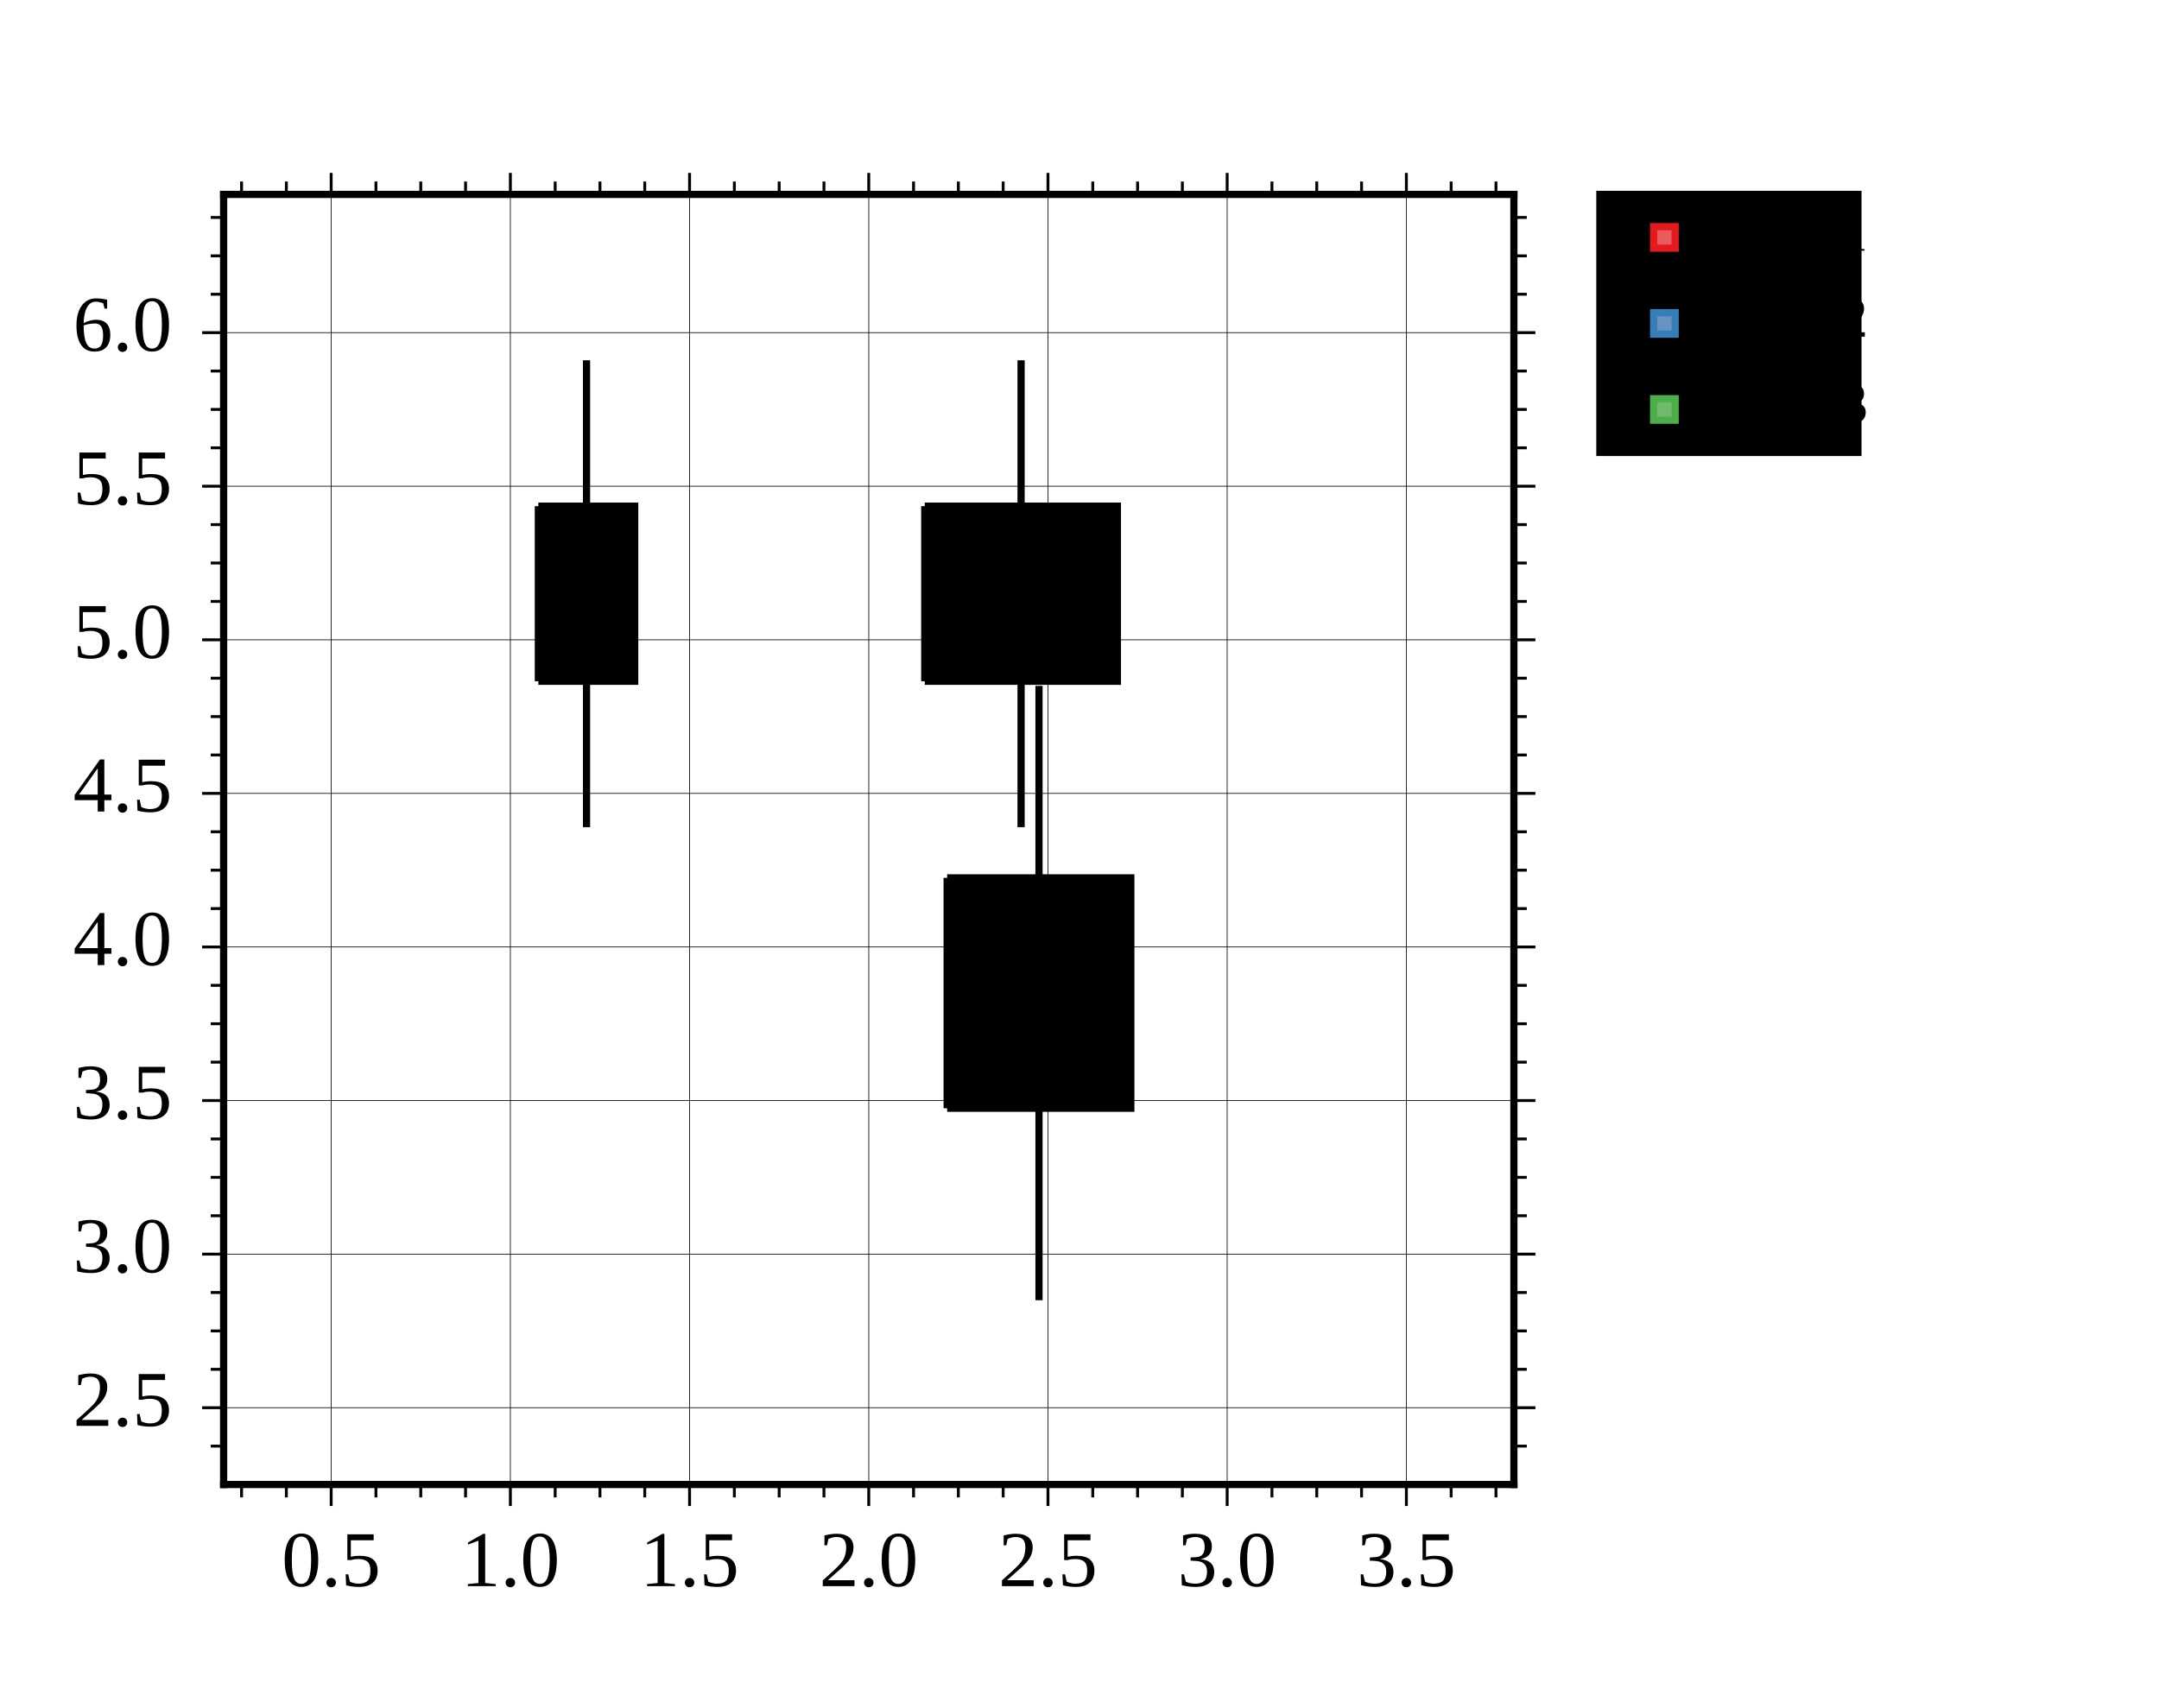
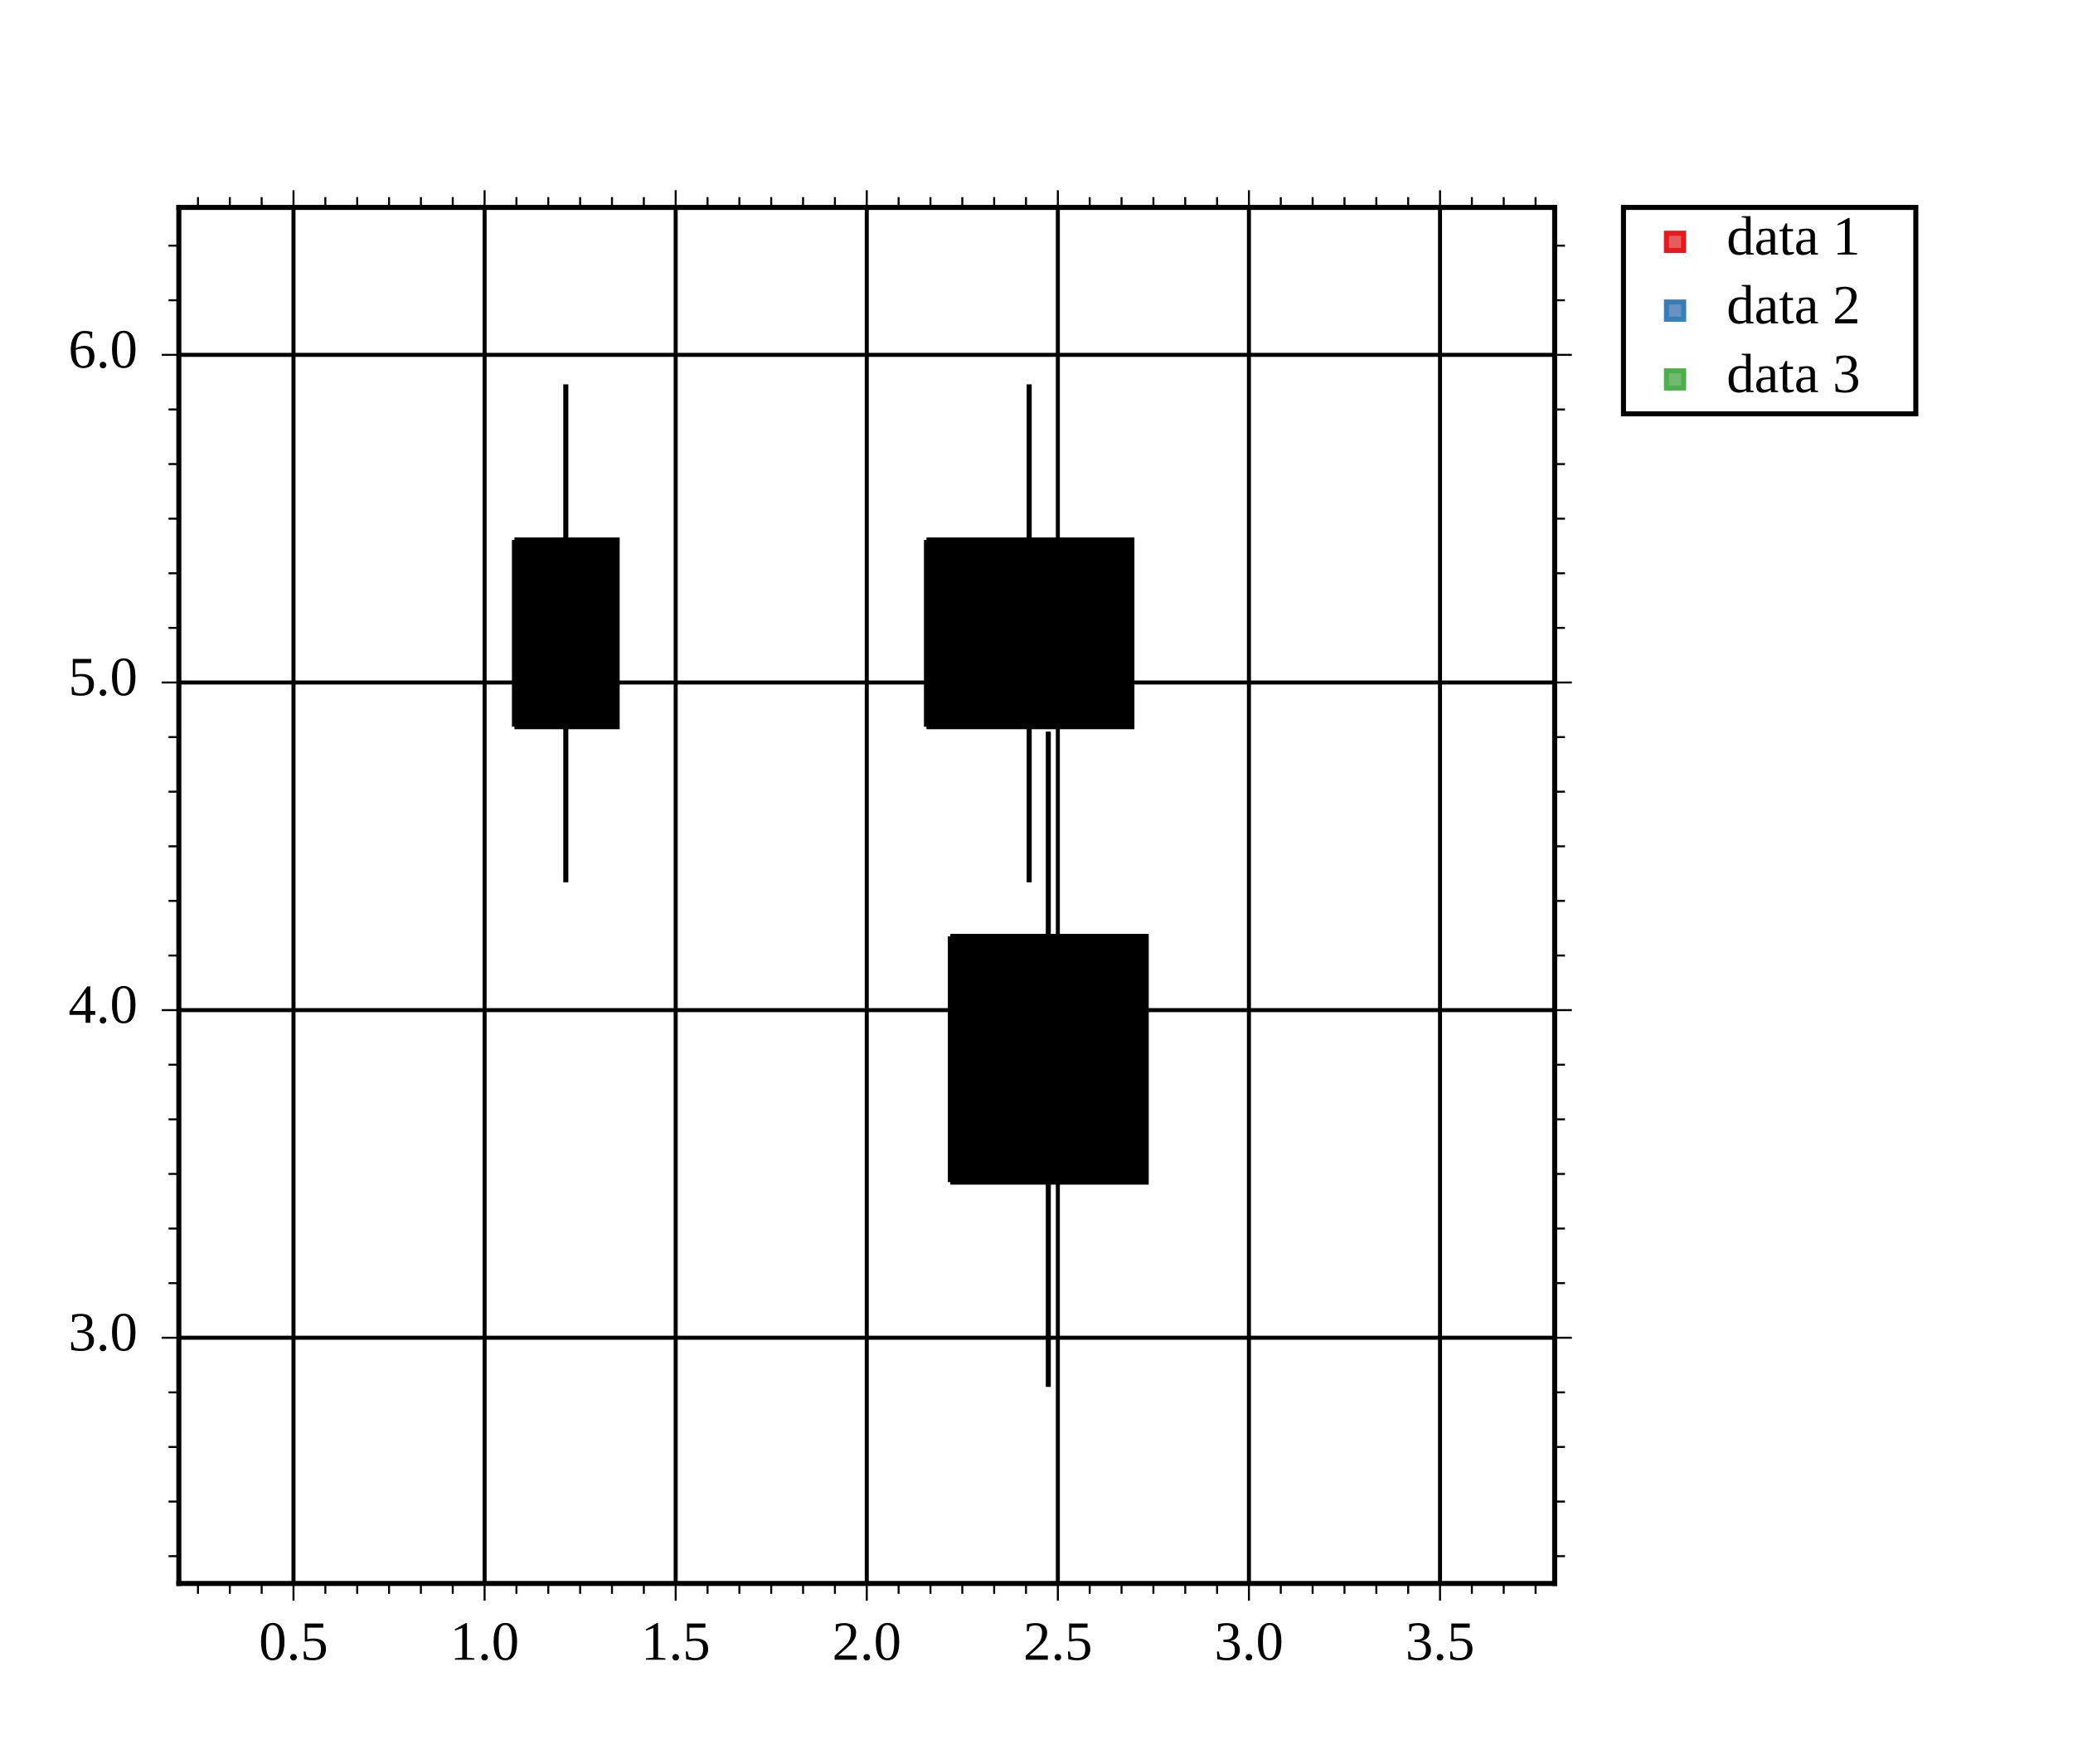
- <svg xmlns="http://www.w3.org/2000/svg" height="237.251" stroke-opacity="1" viewBox="0 0 300 237" font-size="1" width="300" stroke="rgb(0,0,0)" version="1.1">
+ <svg xmlns="http://www.w3.org/2000/svg" height="350" stroke-opacity="1" viewBox="0 0 412 350" font-size="1" width="411.523" stroke="rgb(0,0,0)" version="1.1">
  <defs />
  <g stroke-opacity="1.0" fill-opacity="1.0" stroke="rgb(77,175,74)" stroke-width="0.0" fill="rgb(114,185,112)">
-     <path d="M 131.611,121.87 h 25.523 v 32.015 h -25.523 Z" />
-   </g>
-   <g>
-     <path d="M 144.373,121.87 v -26.679 " />
-   </g>
-   <g>
-     <path d="M 144.373,153.885 v 26.679 " />
-   </g>
-   <g>
-     <path d="M 131.611,137.877 h 25.523 " />
-   </g>
-   <g>
-     <path d="M 131.611,121.87 v 32.015 " />
-   </g>
-   <g>
-     <path d="M 131.611,121.87 h 25.523 v 32.015 h -25.523 " />
+     <defs>
+       <clipPath id="myClip1">
+         <path d="M 308.984,314.453 l -0,-273.438 h -273.438 l -0,273.438 Z" />
+       </clipPath>
+     </defs>
+     <g clip-path="url(#myClip1)">
+       <path d="M 188.881,185.872 h 38.927 v 48.828 h -38.927 Z" />
+     </g>
+   </g>
+   <g>
+     <defs>
+       <clipPath id="myClip2">
+         <path d="M 308.984,314.453 l -0,-273.438 h -273.438 l -0,273.438 Z" />
+       </clipPath>
+     </defs>
+     <g clip-path="url(#myClip2)">
+       <path d="M 208.344,185.872 v -40.69 " />
+     </g>
+   </g>
+   <g>
+     <defs>
+       <clipPath id="myClip3">
+         <path d="M 308.984,314.453 l -0,-273.438 h -273.438 l -0,273.438 Z" />
+       </clipPath>
+     </defs>
+     <g clip-path="url(#myClip3)">
+       <path d="M 208.344,234.701 v 40.69 " />
+     </g>
+   </g>
+   <g>
+     <defs>
+       <clipPath id="myClip4">
+         <path d="M 308.984,314.453 l -0,-273.438 h -273.438 l -0,273.438 Z" />
+       </clipPath>
+     </defs>
+     <g clip-path="url(#myClip4)">
+       <path d="M 188.881,210.286 h 38.927 " />
+     </g>
+   </g>
+   <g>
+     <defs>
+       <clipPath id="myClip5">
+         <path d="M 308.984,314.453 l -0,-273.438 h -273.438 l -0,273.438 Z" />
+       </clipPath>
+     </defs>
+     <g clip-path="url(#myClip5)">
+       <path d="M 188.881,185.872 v 48.828 " />
+     </g>
+   </g>
+   <g>
+     <defs>
+       <clipPath id="myClip6">
+         <path d="M 308.984,314.453 l -0,-273.438 h -273.438 l -0,273.438 Z" />
+       </clipPath>
+     </defs>
+     <g clip-path="url(#myClip6)">
+       <path d="M 188.881,185.872 h 38.927 v 48.828 h -38.927 " />
+     </g>
  </g>
  <g stroke-opacity="1.0" fill-opacity="1.0" stroke="rgb(55,126,184)" stroke-width="0.0" fill="rgb(103,146,193)">
-     <path d="M 74.807,70.219 h 13.384 v 24.331 h -13.384 Z" />
-   </g>
-   <g>
-     <path d="M 81.499,70.219 v -20.276 " />
-   </g>
-   <g>
-     <path d="M 81.499,94.55 v 20.276 " />
-   </g>
-   <g>
-     <path d="M 74.807,82.385 h 13.384 " />
-   </g>
-   <g>
-     <path d="M 74.807,70.219 v 24.331 " />
-   </g>
-   <g>
-     <path d="M 74.807,70.219 h 13.384 v 24.331 h -13.384 " />
+     <defs>
+       <clipPath id="myClip7">
+         <path d="M 308.984,314.453 l -0,-273.438 h -273.438 l -0,273.438 Z" />
+       </clipPath>
+     </defs>
+     <g clip-path="url(#myClip7)">
+       <path d="M 102.245,107.096 h 20.413 v 37.109 h -20.413 Z" />
+     </g>
+   </g>
+   <g>
+     <defs>
+       <clipPath id="myClip8">
+         <path d="M 308.984,314.453 l -0,-273.438 h -273.438 l -0,273.438 Z" />
+       </clipPath>
+     </defs>
+     <g clip-path="url(#myClip8)">
+       <path d="M 112.451,107.096 v -30.924 " />
+     </g>
+   </g>
+   <g>
+     <defs>
+       <clipPath id="myClip9">
+         <path d="M 308.984,314.453 l -0,-273.438 h -273.438 l -0,273.438 Z" />
+       </clipPath>
+     </defs>
+     <g clip-path="url(#myClip9)">
+       <path d="M 112.451,144.206 v 30.924 " />
+     </g>
+   </g>
+   <g>
+     <defs>
+       <clipPath id="myClip10">
+         <path d="M 308.984,314.453 l -0,-273.438 h -273.438 l -0,273.438 Z" />
+       </clipPath>
+     </defs>
+     <g clip-path="url(#myClip10)">
+       <path d="M 102.245,125.651 h 20.413 " />
+     </g>
+   </g>
+   <g>
+     <defs>
+       <clipPath id="myClip11">
+         <path d="M 308.984,314.453 l -0,-273.438 h -273.438 l -0,273.438 Z" />
+       </clipPath>
+     </defs>
+     <g clip-path="url(#myClip11)">
+       <path d="M 102.245,107.096 v 37.109 " />
+     </g>
+   </g>
+   <g>
+     <defs>
+       <clipPath id="myClip12">
+         <path d="M 308.984,314.453 l -0,-273.438 h -273.438 l -0,273.438 Z" />
+       </clipPath>
+     </defs>
+     <g clip-path="url(#myClip12)">
+       <path d="M 102.245,107.096 h 20.413 v 37.109 h -20.413 " />
+     </g>
  </g>
  <g stroke-opacity="1.0" fill-opacity="1.0" stroke="rgb(228,26,28)" stroke-width="0.0" fill="rgb(231,93,93)">
-     <path d="M 128.499,70.219 h 26.768 v 24.331 h -26.768 Z" />
-   </g>
-   <g>
-     <path d="M 141.882,70.219 v -20.276 " />
-   </g>
-   <g>
-     <path d="M 141.882,94.55 v 20.276 " />
-   </g>
-   <g>
-     <path d="M 128.499,82.385 h 26.768 " />
-   </g>
-   <g>
-     <path d="M 128.499,70.219 v 24.331 " />
-   </g>
-   <g>
-     <path d="M 128.499,70.219 h 26.768 v 24.331 h -26.768 " />
-   </g>
-   <g stroke-width="0.1">
-     <path d="M 31.076,195.504 h 179.283 M 31.076,174.161 h 179.283 M 31.076,152.817 h 179.283 M 31.076,131.474 h 179.283 M 31.076,110.131 h 179.283 M 31.076,88.788 h 179.283 M 31.076,67.445 h 179.283 M 31.076,46.101 h 179.283 " />
+     <defs>
+       <clipPath id="myClip13">
+         <path d="M 308.984,314.453 l -0,-273.438 h -273.438 l -0,273.438 Z" />
+       </clipPath>
+     </defs>
+     <g clip-path="url(#myClip13)">
+       <path d="M 184.134,107.096 h 40.826 v 37.109 h -40.826 Z" />
+     </g>
+   </g>
+   <g>
+     <defs>
+       <clipPath id="myClip14">
+         <path d="M 308.984,314.453 l -0,-273.438 h -273.438 l -0,273.438 Z" />
+       </clipPath>
+     </defs>
+     <g clip-path="url(#myClip14)">
+       <path d="M 204.546,107.096 v -30.924 " />
+     </g>
+   </g>
+   <g>
+     <defs>
+       <clipPath id="myClip15">
+         <path d="M 308.984,314.453 l -0,-273.438 h -273.438 l -0,273.438 Z" />
+       </clipPath>
+     </defs>
+     <g clip-path="url(#myClip15)">
+       <path d="M 204.546,144.206 v 30.924 " />
+     </g>
+   </g>
+   <g>
+     <defs>
+       <clipPath id="myClip16">
+         <path d="M 308.984,314.453 l -0,-273.438 h -273.438 l -0,273.438 Z" />
+       </clipPath>
+     </defs>
+     <g clip-path="url(#myClip16)">
+       <path d="M 184.134,125.651 h 40.826 " />
+     </g>
+   </g>
+   <g>
+     <defs>
+       <clipPath id="myClip17">
+         <path d="M 308.984,314.453 l -0,-273.438 h -273.438 l -0,273.438 Z" />
+       </clipPath>
+     </defs>
+     <g clip-path="url(#myClip17)">
+       <path d="M 184.134,107.096 v 37.109 " />
+     </g>
+   </g>
+   <g>
+     <defs>
+       <clipPath id="myClip18">
+         <path d="M 308.984,314.453 l -0,-273.438 h -273.438 l -0,273.438 Z" />
+       </clipPath>
+     </defs>
+     <g clip-path="url(#myClip18)">
+       <path d="M 184.134,107.096 h 40.826 v 37.109 h -40.826 " />
+     </g>
+   </g>
+   <g stroke-width="0.8">
+     <path d="M 35.547,265.625 h 273.438 M 35.547,200.521 h 273.438 M 35.547,135.417 h 273.438 M 35.547,70.312 h 273.438 " />
  </g>
  <g stroke-linecap="square">
-     <path d="M 31.076,206.175 v -179.283 M 210.359,206.175 v -179.283 " />
-   </g>
-   <g stroke-width="0.4">
-     <path d="M 210.359,200.839 h 1.793 M 210.359,190.168 h 1.793 M 210.359,184.832 h 1.793 M 210.359,179.496 h 1.793 M 210.359,168.825 h 1.793 M 210.359,163.489 h 1.793 M 210.359,158.153 h 1.793 M 210.359,147.482 h 1.793 M 210.359,142.146 h 1.793 M 210.359,136.81 h 1.793 M 210.359,126.138 h 1.793 M 210.359,120.802 h 1.793 M 210.359,115.467 h 1.793 M 210.359,104.795 h 1.793 M 210.359,99.459 h 1.793 M 210.359,94.124 h 1.793 M 210.359,83.452 h 1.793 M 210.359,78.116 h 1.793 M 210.359,72.78 h 1.793 M 210.359,62.109 h 1.793 M 210.359,56.773 h 1.793 M 210.359,51.437 h 1.793 M 210.359,40.766 h 1.793 M 210.359,35.43 h 1.793 M 210.359,30.094 h 1.793 " />
-   </g>
-   <g stroke-width="0.4">
-     <path d="M 210.359,195.504 h 2.988 M 210.359,174.161 h 2.988 M 210.359,152.817 h 2.988 M 210.359,131.474 h 2.988 M 210.359,110.131 h 2.988 M 210.359,88.788 h 2.988 M 210.359,67.445 h 2.988 M 210.359,46.101 h 2.988 " />
-   </g>
-   <g stroke-width="0.4">
-     <path d="M 29.283,200.839 h 1.793 M 29.283,190.168 h 1.793 M 29.283,184.832 h 1.793 M 29.283,179.496 h 1.793 M 29.283,168.825 h 1.793 M 29.283,163.489 h 1.793 M 29.283,158.153 h 1.793 M 29.283,147.482 h 1.793 M 29.283,142.146 h 1.793 M 29.283,136.81 h 1.793 M 29.283,126.138 h 1.793 M 29.283,120.802 h 1.793 M 29.283,115.467 h 1.793 M 29.283,104.795 h 1.793 M 29.283,99.459 h 1.793 M 29.283,94.124 h 1.793 M 29.283,83.452 h 1.793 M 29.283,78.116 h 1.793 M 29.283,72.78 h 1.793 M 29.283,62.109 h 1.793 M 29.283,56.773 h 1.793 M 29.283,51.437 h 1.793 M 29.283,40.766 h 1.793 M 29.283,35.43 h 1.793 M 29.283,30.094 h 1.793 " />
-   </g>
-   <g stroke-width="0.4">
-     <path d="M 28.088,195.504 h 2.988 M 28.088,174.161 h 2.988 M 28.088,152.817 h 2.988 M 28.088,131.474 h 2.988 M 28.088,110.131 h 2.988 M 28.088,88.788 h 2.988 M 28.088,67.445 h 2.988 M 28.088,46.101 h 2.988 " />
-   </g>
-   <g fill-opacity="1.0" font-size="11.0px" fill="rgb(0,0,0)">
-     <text dominant-baseline="middle" transform="matrix(1,0,0,1,23.9044,46.1013)" stroke="none" text-anchor="end">6.0</text>
-   </g>
-   <g fill-opacity="1.0" font-size="11.0px" fill="rgb(0,0,0)">
-     <text dominant-baseline="middle" transform="matrix(1,0,0,1,23.9044,67.4445)" stroke="none" text-anchor="end">5.5</text>
-   </g>
-   <g fill-opacity="1.0" font-size="11.0px" fill="rgb(0,0,0)">
-     <text dominant-baseline="middle" transform="matrix(1,0,0,1,23.9044,88.7877)" stroke="none" text-anchor="end">5.0</text>
-   </g>
-   <g fill-opacity="1.0" font-size="11.0px" fill="rgb(0,0,0)">
-     <text dominant-baseline="middle" transform="matrix(1,0,0,1,23.9044,110.1309)" stroke="none" text-anchor="end">4.5</text>
-   </g>
-   <g fill-opacity="1.0" font-size="11.0px" fill="rgb(0,0,0)">
-     <text dominant-baseline="middle" transform="matrix(1,0,0,1,23.9044,131.4741)" stroke="none" text-anchor="end">4.0</text>
-   </g>
-   <g fill-opacity="1.0" font-size="11.0px" fill="rgb(0,0,0)">
-     <text dominant-baseline="middle" transform="matrix(1,0,0,1,23.9044,152.8173)" stroke="none" text-anchor="end">3.5</text>
-   </g>
-   <g fill-opacity="1.0" font-size="11.0px" fill="rgb(0,0,0)">
-     <text dominant-baseline="middle" transform="matrix(1,0,0,1,23.9044,174.1605)" stroke="none" text-anchor="end">3.0</text>
-   </g>
-   <g fill-opacity="1.0" font-size="11.0px" fill="rgb(0,0,0)">
-     <text dominant-baseline="middle" transform="matrix(1,0,0,1,23.9044,195.5037)" stroke="none" text-anchor="end">2.5</text>
-   </g>
-   <g stroke-width="0.1">
-     <path d="M 46.016,206.175 v -179.283 M 70.916,206.175 v -179.283 M 95.817,206.175 v -179.283 M 120.717,206.175 v -179.283 M 145.618,206.175 v -179.283 M 170.518,206.175 v -179.283 M 195.418,206.175 v -179.283 " />
+     <path d="M 35.547,314.453 v -273.438 M 308.984,314.453 v -273.438 " />
+   </g>
+   <g stroke-width="0.4">
+     <path d="M 308.984,309.028 h 2.051 M 308.984,298.177 h 2.051 M 308.984,287.326 h 2.051 M 308.984,276.476 h 2.051 M 308.984,254.774 h 2.051 M 308.984,243.924 h 2.051 M 308.984,233.073 h 2.051 M 308.984,222.222 h 2.051 M 308.984,211.371 h 2.051 M 308.984,189.67 h 2.051 M 308.984,178.819 h 2.051 M 308.984,167.969 h 2.051 M 308.984,157.118 h 2.051 M 308.984,146.267 h 2.051 M 308.984,124.566 h 2.051 M 308.984,113.715 h 2.051 M 308.984,102.865 h 2.051 M 308.984,92.014 h 2.051 M 308.984,81.163 h 2.051 M 308.984,59.462 h 2.051 M 308.984,48.611 h 2.051 " />
+   </g>
+   <g stroke-width="0.4">
+     <path d="M 308.984,265.625 h 3.418 M 308.984,200.521 h 3.418 M 308.984,135.417 h 3.418 M 308.984,70.312 h 3.418 " />
+   </g>
+   <g stroke-width="0.4">
+     <path d="M 33.496,309.028 h 2.051 M 33.496,298.177 h 2.051 M 33.496,287.326 h 2.051 M 33.496,276.476 h 2.051 M 33.496,254.774 h 2.051 M 33.496,243.924 h 2.051 M 33.496,233.073 h 2.051 M 33.496,222.222 h 2.051 M 33.496,211.371 h 2.051 M 33.496,189.67 h 2.051 M 33.496,178.819 h 2.051 M 33.496,167.969 h 2.051 M 33.496,157.118 h 2.051 M 33.496,146.267 h 2.051 M 33.496,124.566 h 2.051 M 33.496,113.715 h 2.051 M 33.496,102.865 h 2.051 M 33.496,92.014 h 2.051 M 33.496,81.163 h 2.051 M 33.496,59.462 h 2.051 M 33.496,48.611 h 2.051 " />
+   </g>
+   <g stroke-width="0.4">
+     <path d="M 32.129,265.625 h 3.418 M 32.129,200.521 h 3.418 M 32.129,135.417 h 3.418 M 32.129,70.312 h 3.418 " />
+   </g>
+   <g fill-opacity="1.0" font-size="11.0px" fill="rgb(0,0,0)">
+     <text dominant-baseline="middle" transform="matrix(1,0,0,1,27.3438,70.3125)" stroke="none" text-anchor="end">6.0</text>
+   </g>
+   <g fill-opacity="1.0" font-size="11.0px" fill="rgb(0,0,0)">
+     <text dominant-baseline="middle" transform="matrix(1,0,0,1,27.3438,135.4167)" stroke="none" text-anchor="end">5.0</text>
+   </g>
+   <g fill-opacity="1.0" font-size="11.0px" fill="rgb(0,0,0)">
+     <text dominant-baseline="middle" transform="matrix(1,0,0,1,27.3438,200.5208)" stroke="none" text-anchor="end">4.0</text>
+   </g>
+   <g fill-opacity="1.0" font-size="11.0px" fill="rgb(0,0,0)">
+     <text dominant-baseline="middle" transform="matrix(1,0,0,1,27.3438,265.625)" stroke="none" text-anchor="end">3.0</text>
+   </g>
+   <g stroke-width="0.8">
+     <path d="M 58.333,314.453 v -273.438 M 96.311,314.453 v -273.438 M 134.288,314.453 v -273.438 M 172.266,314.453 v -273.438 M 210.243,314.453 v -273.438 M 248.22,314.453 v -273.438 M 286.198,314.453 v -273.438 " />
  </g>
  <g stroke-linecap="square">
-     <path d="M 31.076,206.175 h 179.283 M 31.076,26.892 h 179.283 " />
-   </g>
-   <g stroke-width="0.4">
-     <path d="M 33.566,26.892 v -1.793 M 39.791,26.892 v -1.793 M 52.241,26.892 v -1.793 M 58.466,26.892 v -1.793 M 64.691,26.892 v -1.793 M 77.141,26.892 v -1.793 M 83.367,26.892 v -1.793 M 89.592,26.892 v -1.793 M 102.042,26.892 v -1.793 M 108.267,26.892 v -1.793 M 114.492,26.892 v -1.793 M 126.942,26.892 v -1.793 M 133.167,26.892 v -1.793 M 139.392,26.892 v -1.793 M 151.843,26.892 v -1.793 M 158.068,26.892 v -1.793 M 164.293,26.892 v -1.793 M 176.743,26.892 v -1.793 M 182.968,26.892 v -1.793 M 189.193,26.892 v -1.793 M 201.643,26.892 v -1.793 M 207.869,26.892 v -1.793 " />
-   </g>
-   <g stroke-width="0.4">
-     <path d="M 46.016,26.892 v -2.988 M 70.916,26.892 v -2.988 M 95.817,26.892 v -2.988 M 120.717,26.892 v -2.988 M 145.618,26.892 v -2.988 M 170.518,26.892 v -2.988 M 195.418,26.892 v -2.988 " />
-   </g>
-   <g stroke-width="0.4">
-     <path d="M 33.566,207.968 v -1.793 M 39.791,207.968 v -1.793 M 52.241,207.968 v -1.793 M 58.466,207.968 v -1.793 M 64.691,207.968 v -1.793 M 77.141,207.968 v -1.793 M 83.367,207.968 v -1.793 M 89.592,207.968 v -1.793 M 102.042,207.968 v -1.793 M 108.267,207.968 v -1.793 M 114.492,207.968 v -1.793 M 126.942,207.968 v -1.793 M 133.167,207.968 v -1.793 M 139.392,207.968 v -1.793 M 151.843,207.968 v -1.793 M 158.068,207.968 v -1.793 M 164.293,207.968 v -1.793 M 176.743,207.968 v -1.793 M 182.968,207.968 v -1.793 M 189.193,207.968 v -1.793 M 201.643,207.968 v -1.793 M 207.869,207.968 v -1.793 " />
-   </g>
-   <g stroke-width="0.4">
-     <path d="M 46.016,209.163 v -2.988 M 70.916,209.163 v -2.988 M 95.817,209.163 v -2.988 M 120.717,209.163 v -2.988 M 145.618,209.163 v -2.988 M 170.518,209.163 v -2.988 M 195.418,209.163 v -2.988 " />
-   </g>
-   <g fill-opacity="1.0" font-size="11.0px" fill="rgb(0,0,0)">
-     <text dominant-baseline="text-before-edge" transform="matrix(1,0,0,1,195.4183,213.3466)" stroke="none" text-anchor="middle">3.5</text>
-   </g>
-   <g fill-opacity="1.0" font-size="11.0px" fill="rgb(0,0,0)">
-     <text dominant-baseline="text-before-edge" transform="matrix(1,0,0,1,170.5179,213.3466)" stroke="none" text-anchor="middle">3.0</text>
-   </g>
-   <g fill-opacity="1.0" font-size="11.0px" fill="rgb(0,0,0)">
-     <text dominant-baseline="text-before-edge" transform="matrix(1,0,0,1,145.6175,213.3466)" stroke="none" text-anchor="middle">2.5</text>
-   </g>
-   <g fill-opacity="1.0" font-size="11.0px" fill="rgb(0,0,0)">
-     <text dominant-baseline="text-before-edge" transform="matrix(1,0,0,1,120.7171,213.3466)" stroke="none" text-anchor="middle">2.0</text>
-   </g>
-   <g fill-opacity="1.0" font-size="11.0px" fill="rgb(0,0,0)">
-     <text dominant-baseline="text-before-edge" transform="matrix(1,0,0,1,95.8167,213.3466)" stroke="none" text-anchor="middle">1.5</text>
-   </g>
-   <g fill-opacity="1.0" font-size="11.0px" fill="rgb(0,0,0)">
-     <text dominant-baseline="text-before-edge" transform="matrix(1,0,0,1,70.9163,213.3466)" stroke="none" text-anchor="middle">1.0</text>
-   </g>
-   <g fill-opacity="1.0" font-size="11.0px" fill="rgb(0,0,0)">
-     <text dominant-baseline="text-before-edge" transform="matrix(1,0,0,1,46.0159,213.3466)" stroke="none" text-anchor="middle">0.5</text>
-   </g>
-   <g>
-     <path d="M 258.167,62.749 l -0,-35.857 h -35.857 l -0,35.857 Z" />
-   </g>
-   <g fill-opacity="1.0" font-size="8.0px" fill="rgb(0,0,0)">
-     <text dominant-baseline="middle" transform="matrix(1,0,0,1,240.239,56.7729)" stroke="none" text-anchor="start">data 3</text>
+     <path d="M 35.547,314.453 h 273.438 M 35.547,41.016 h 273.438 " />
+   </g>
+   <g stroke-width="0.4">
+     <path d="M 39.345,41.016 v -2.051 M 45.674,41.016 v -2.051 M 52.004,41.016 v -2.051 M 64.663,41.016 v -2.051 M 70.993,41.016 v -2.051 M 77.322,41.016 v -2.051 M 83.652,41.016 v -2.051 M 89.981,41.016 v -2.051 M 102.64,41.016 v -2.051 M 108.97,41.016 v -2.051 M 115.299,41.016 v -2.051 M 121.629,41.016 v -2.051 M 127.959,41.016 v -2.051 M 140.618,41.016 v -2.051 M 146.947,41.016 v -2.051 M 153.277,41.016 v -2.051 M 159.607,41.016 v -2.051 M 165.936,41.016 v -2.051 M 178.595,41.016 v -2.051 M 184.925,41.016 v -2.051 M 191.254,41.016 v -2.051 M 197.584,41.016 v -2.051 M 203.913,41.016 v -2.051 M 216.573,41.016 v -2.051 M 222.902,41.016 v -2.051 M 229.232,41.016 v -2.051 M 235.561,41.016 v -2.051 M 241.891,41.016 v -2.051 M 254.55,41.016 v -2.051 M 260.88,41.016 v -2.051 M 267.209,41.016 v -2.051 M 273.539,41.016 v -2.051 M 279.868,41.016 v -2.051 M 292.527,41.016 v -2.051 M 298.857,41.016 v -2.051 M 305.187,41.016 v -2.051 " />
+   </g>
+   <g stroke-width="0.4">
+     <path d="M 58.333,41.016 v -3.418 M 96.311,41.016 v -3.418 M 134.288,41.016 v -3.418 M 172.266,41.016 v -3.418 M 210.243,41.016 v -3.418 M 248.22,41.016 v -3.418 M 286.198,41.016 v -3.418 " />
+   </g>
+   <g stroke-width="0.4">
+     <path d="M 39.345,316.504 v -2.051 M 45.674,316.504 v -2.051 M 52.004,316.504 v -2.051 M 64.663,316.504 v -2.051 M 70.993,316.504 v -2.051 M 77.322,316.504 v -2.051 M 83.652,316.504 v -2.051 M 89.981,316.504 v -2.051 M 102.64,316.504 v -2.051 M 108.97,316.504 v -2.051 M 115.299,316.504 v -2.051 M 121.629,316.504 v -2.051 M 127.959,316.504 v -2.051 M 140.618,316.504 v -2.051 M 146.947,316.504 v -2.051 M 153.277,316.504 v -2.051 M 159.607,316.504 v -2.051 M 165.936,316.504 v -2.051 M 178.595,316.504 v -2.051 M 184.925,316.504 v -2.051 M 191.254,316.504 v -2.051 M 197.584,316.504 v -2.051 M 203.913,316.504 v -2.051 M 216.573,316.504 v -2.051 M 222.902,316.504 v -2.051 M 229.232,316.504 v -2.051 M 235.561,316.504 v -2.051 M 241.891,316.504 v -2.051 M 254.55,316.504 v -2.051 M 260.88,316.504 v -2.051 M 267.209,316.504 v -2.051 M 273.539,316.504 v -2.051 M 279.868,316.504 v -2.051 M 292.527,316.504 v -2.051 M 298.857,316.504 v -2.051 M 305.187,316.504 v -2.051 " />
+   </g>
+   <g stroke-width="0.4">
+     <path d="M 58.333,317.871 v -3.418 M 96.311,317.871 v -3.418 M 134.288,317.871 v -3.418 M 172.266,317.871 v -3.418 M 210.243,317.871 v -3.418 M 248.22,317.871 v -3.418 M 286.198,317.871 v -3.418 " />
+   </g>
+   <g fill-opacity="1.0" font-size="11.0px" fill="rgb(0,0,0)">
+     <text dominant-baseline="text-before-edge" transform="matrix(1,0,0,1,286.1979,322.6562)" stroke="none" text-anchor="middle">3.5</text>
+   </g>
+   <g fill-opacity="1.0" font-size="11.0px" fill="rgb(0,0,0)">
+     <text dominant-baseline="text-before-edge" transform="matrix(1,0,0,1,248.2205,322.6562)" stroke="none" text-anchor="middle">3.0</text>
+   </g>
+   <g fill-opacity="1.0" font-size="11.0px" fill="rgb(0,0,0)">
+     <text dominant-baseline="text-before-edge" transform="matrix(1,0,0,1,210.2431,322.6562)" stroke="none" text-anchor="middle">2.5</text>
+   </g>
+   <g fill-opacity="1.0" font-size="11.0px" fill="rgb(0,0,0)">
+     <text dominant-baseline="text-before-edge" transform="matrix(1,0,0,1,172.2656,322.6562)" stroke="none" text-anchor="middle">2.0</text>
+   </g>
+   <g fill-opacity="1.0" font-size="11.0px" fill="rgb(0,0,0)">
+     <text dominant-baseline="text-before-edge" transform="matrix(1,0,0,1,134.2882,322.6562)" stroke="none" text-anchor="middle">1.5</text>
+   </g>
+   <g fill-opacity="1.0" font-size="11.0px" fill="rgb(0,0,0)">
+     <text dominant-baseline="text-before-edge" transform="matrix(1,0,0,1,96.3108,322.6562)" stroke="none" text-anchor="middle">1.0</text>
+   </g>
+   <g fill-opacity="1.0" font-size="11.0px" fill="rgb(0,0,0)">
+     <text dominant-baseline="text-before-edge" transform="matrix(1,0,0,1,58.3333,322.6562)" stroke="none" text-anchor="middle">0.5</text>
+   </g>
+   <g fill-opacity="1.0" font-size="11.0px" fill="rgb(0,0,0)">
+     <text dominant-baseline="text-after-edge" transform="matrix(1,0,0,1,172.2656,27.3438)" stroke="none" text-anchor="middle" />
+   </g>
+   <g fill-opacity="0.0" fill="rgb(0,0,0)">
+     <path d="M 380.762,82.031 l -0,-41.016 h -58.105 l -0,41.016 Z" />
+   </g>
+   <g fill-opacity="1.0" font-size="11.0px" fill="rgb(0,0,0)">
+     <text dominant-baseline="middle" transform="matrix(1,0,0,1,343.1641,75.1953)" stroke="none" text-anchor="start">data 3</text>
  </g>
  <g stroke-opacity="1.0" fill-opacity="1.0" stroke="rgb(77,175,74)" stroke-width="1.0" fill="rgb(114,185,112)">
-     <path d="M 232.769,58.267 l -0,-2.988 h -2.988 l -0,2.988 Z" />
-   </g>
-   <g fill-opacity="1.0" font-size="8.0px" fill="rgb(0,0,0)">
-     <text dominant-baseline="middle" transform="matrix(1,0,0,1,240.239,44.8207)" stroke="none" text-anchor="start">data 2</text>
+     <path d="M 334.619,76.904 l -0,-3.418 h -3.418 l -0,3.418 Z" />
+   </g>
+   <g fill-opacity="1.0" font-size="11.0px" fill="rgb(0,0,0)">
+     <text dominant-baseline="middle" transform="matrix(1,0,0,1,343.1641,61.5234)" stroke="none" text-anchor="start">data 2</text>
  </g>
  <g stroke-opacity="1.0" fill-opacity="1.0" stroke="rgb(55,126,184)" stroke-width="1.0" fill="rgb(103,146,193)">
-     <path d="M 232.769,46.315 l -0,-2.988 h -2.988 l -0,2.988 Z" />
-   </g>
-   <g fill-opacity="1.0" font-size="8.0px" fill="rgb(0,0,0)">
-     <text dominant-baseline="middle" transform="matrix(1,0,0,1,240.239,32.8685)" stroke="none" text-anchor="start">data 1</text>
+     <path d="M 334.619,63.232 l -0,-3.418 h -3.418 l -0,3.418 Z" />
+   </g>
+   <g fill-opacity="1.0" font-size="11.0px" fill="rgb(0,0,0)">
+     <text dominant-baseline="middle" transform="matrix(1,0,0,1,343.1641,47.8516)" stroke="none" text-anchor="start">data 1</text>
  </g>
  <g stroke-opacity="1.0" fill-opacity="1.0" stroke="rgb(228,26,28)" stroke-width="1.0" fill="rgb(231,93,93)">
-     <path d="M 232.769,34.362 l -0,-2.988 h -2.988 l -0,2.988 Z" />
+     <path d="M 334.619,49.56 l -0,-3.418 h -3.418 l -0,3.418 Z" />
  </g>
</svg>
